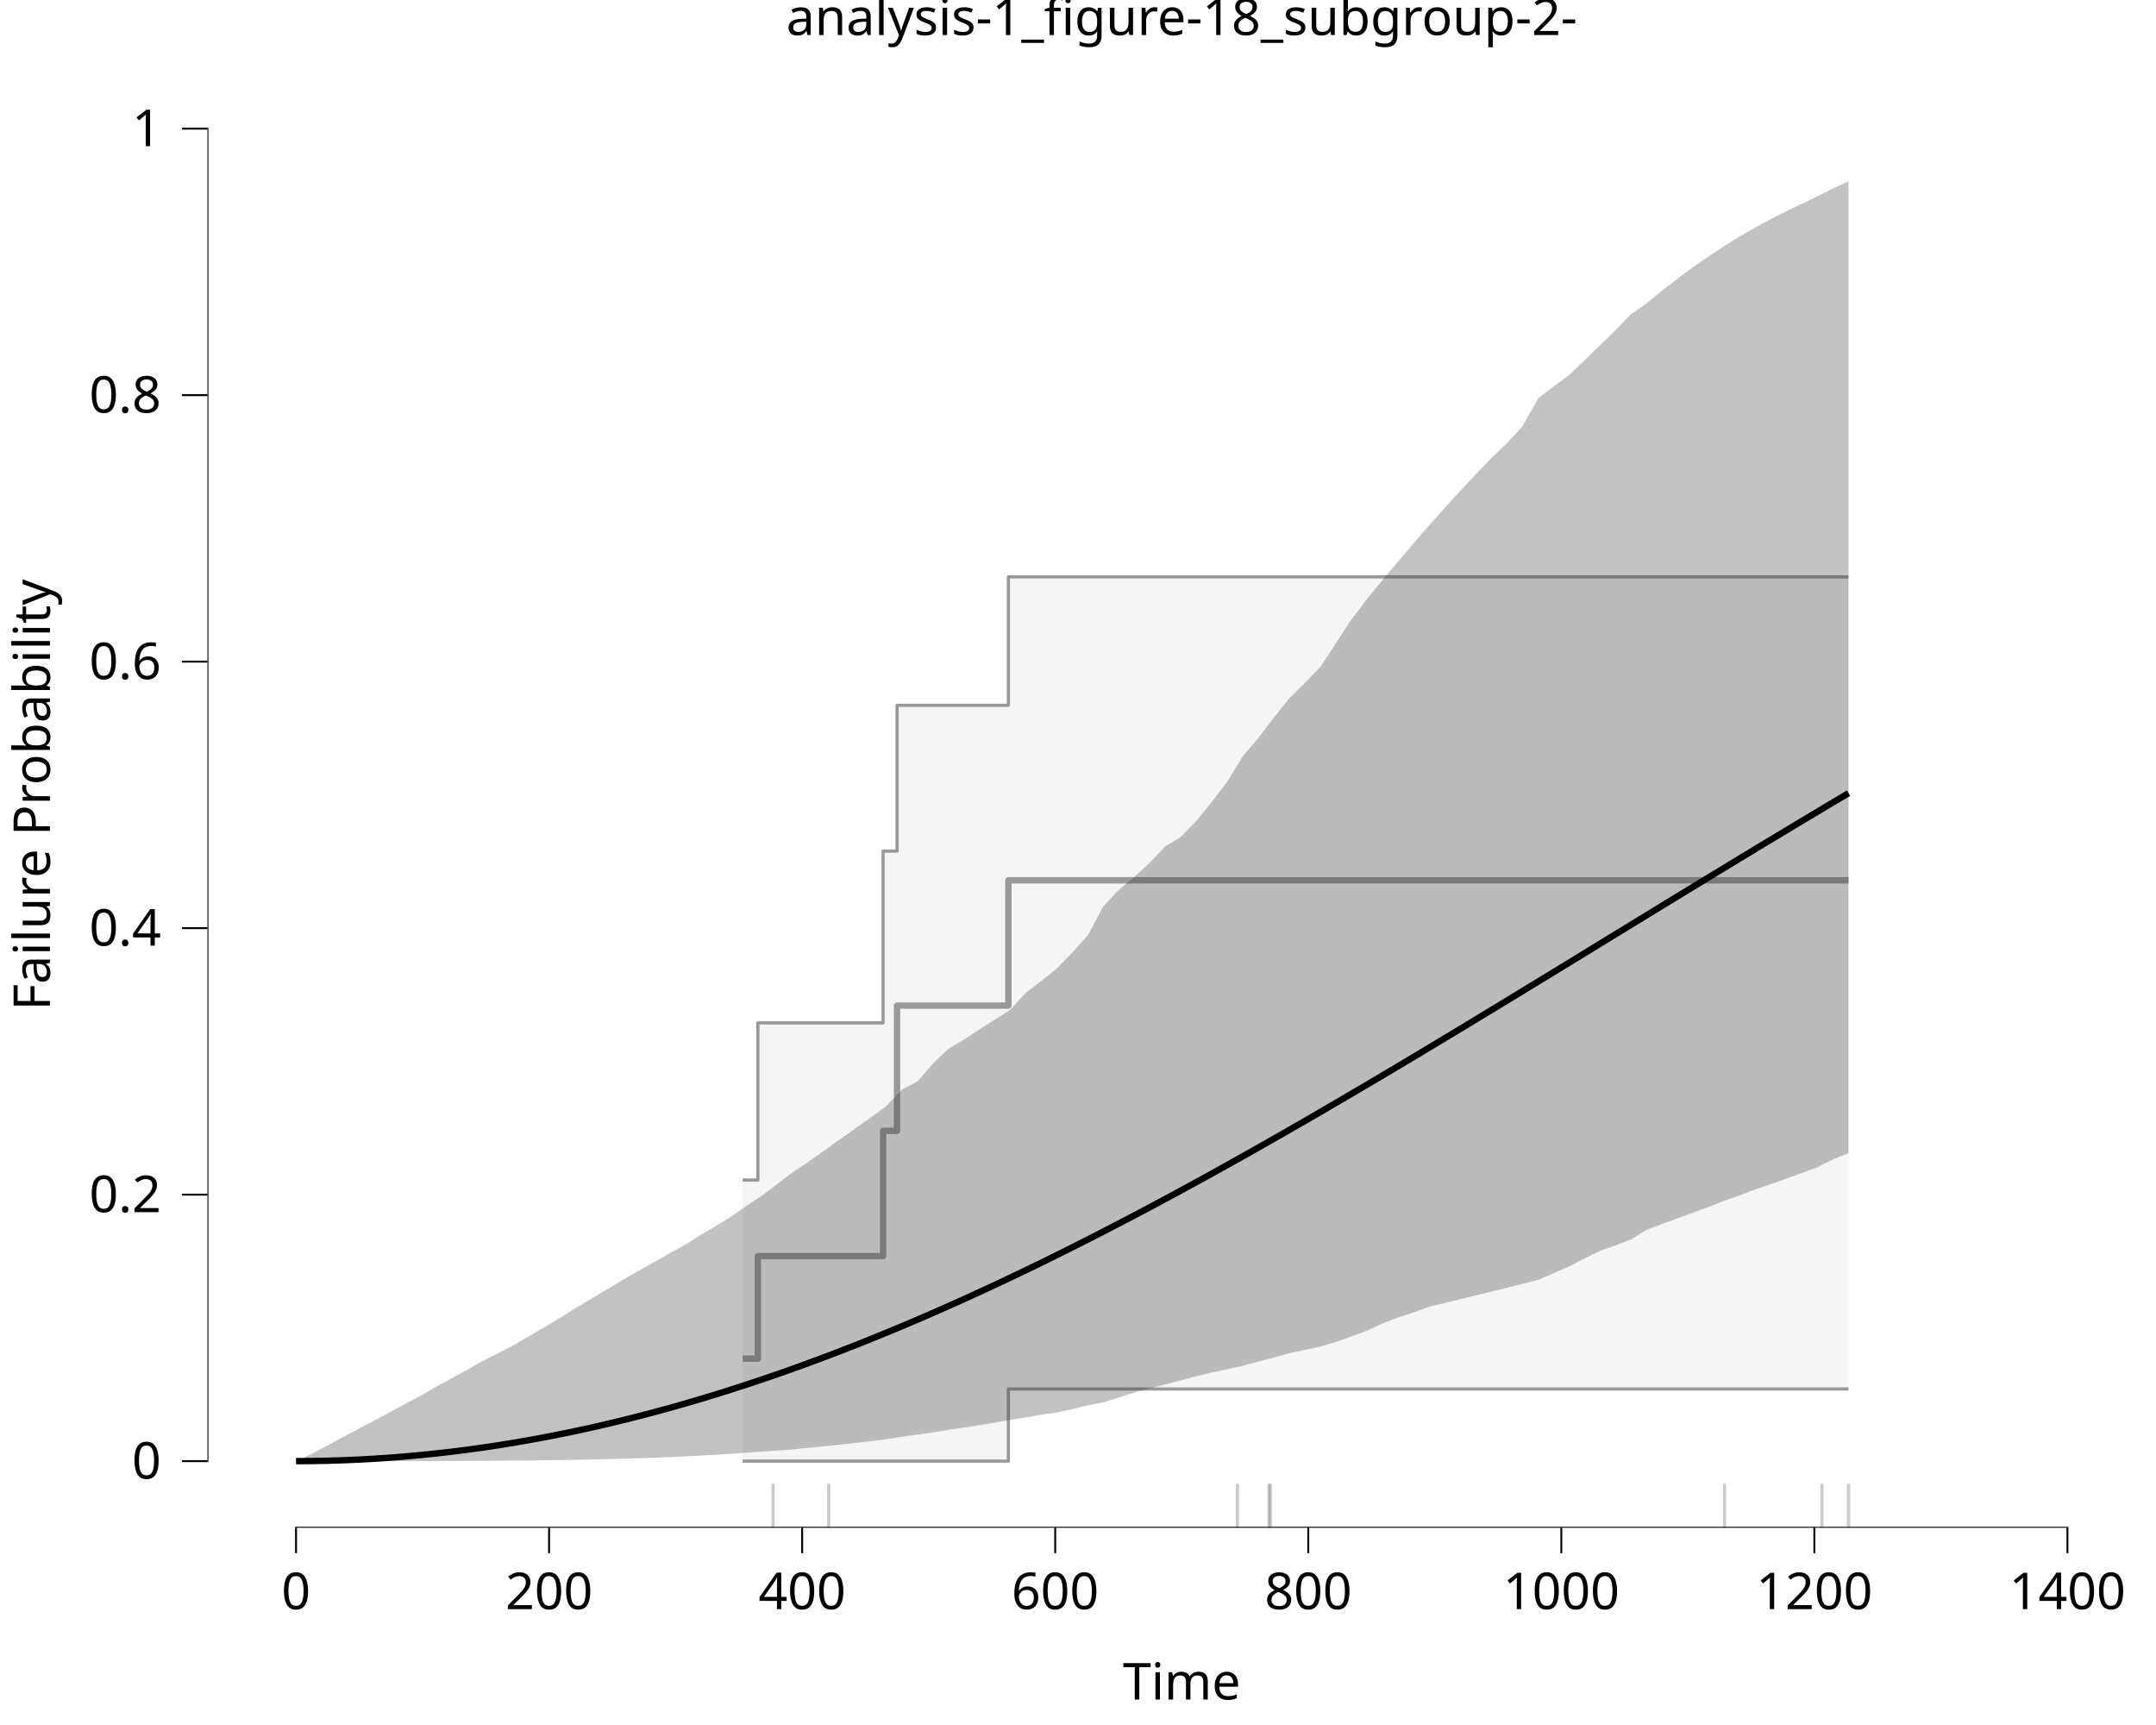
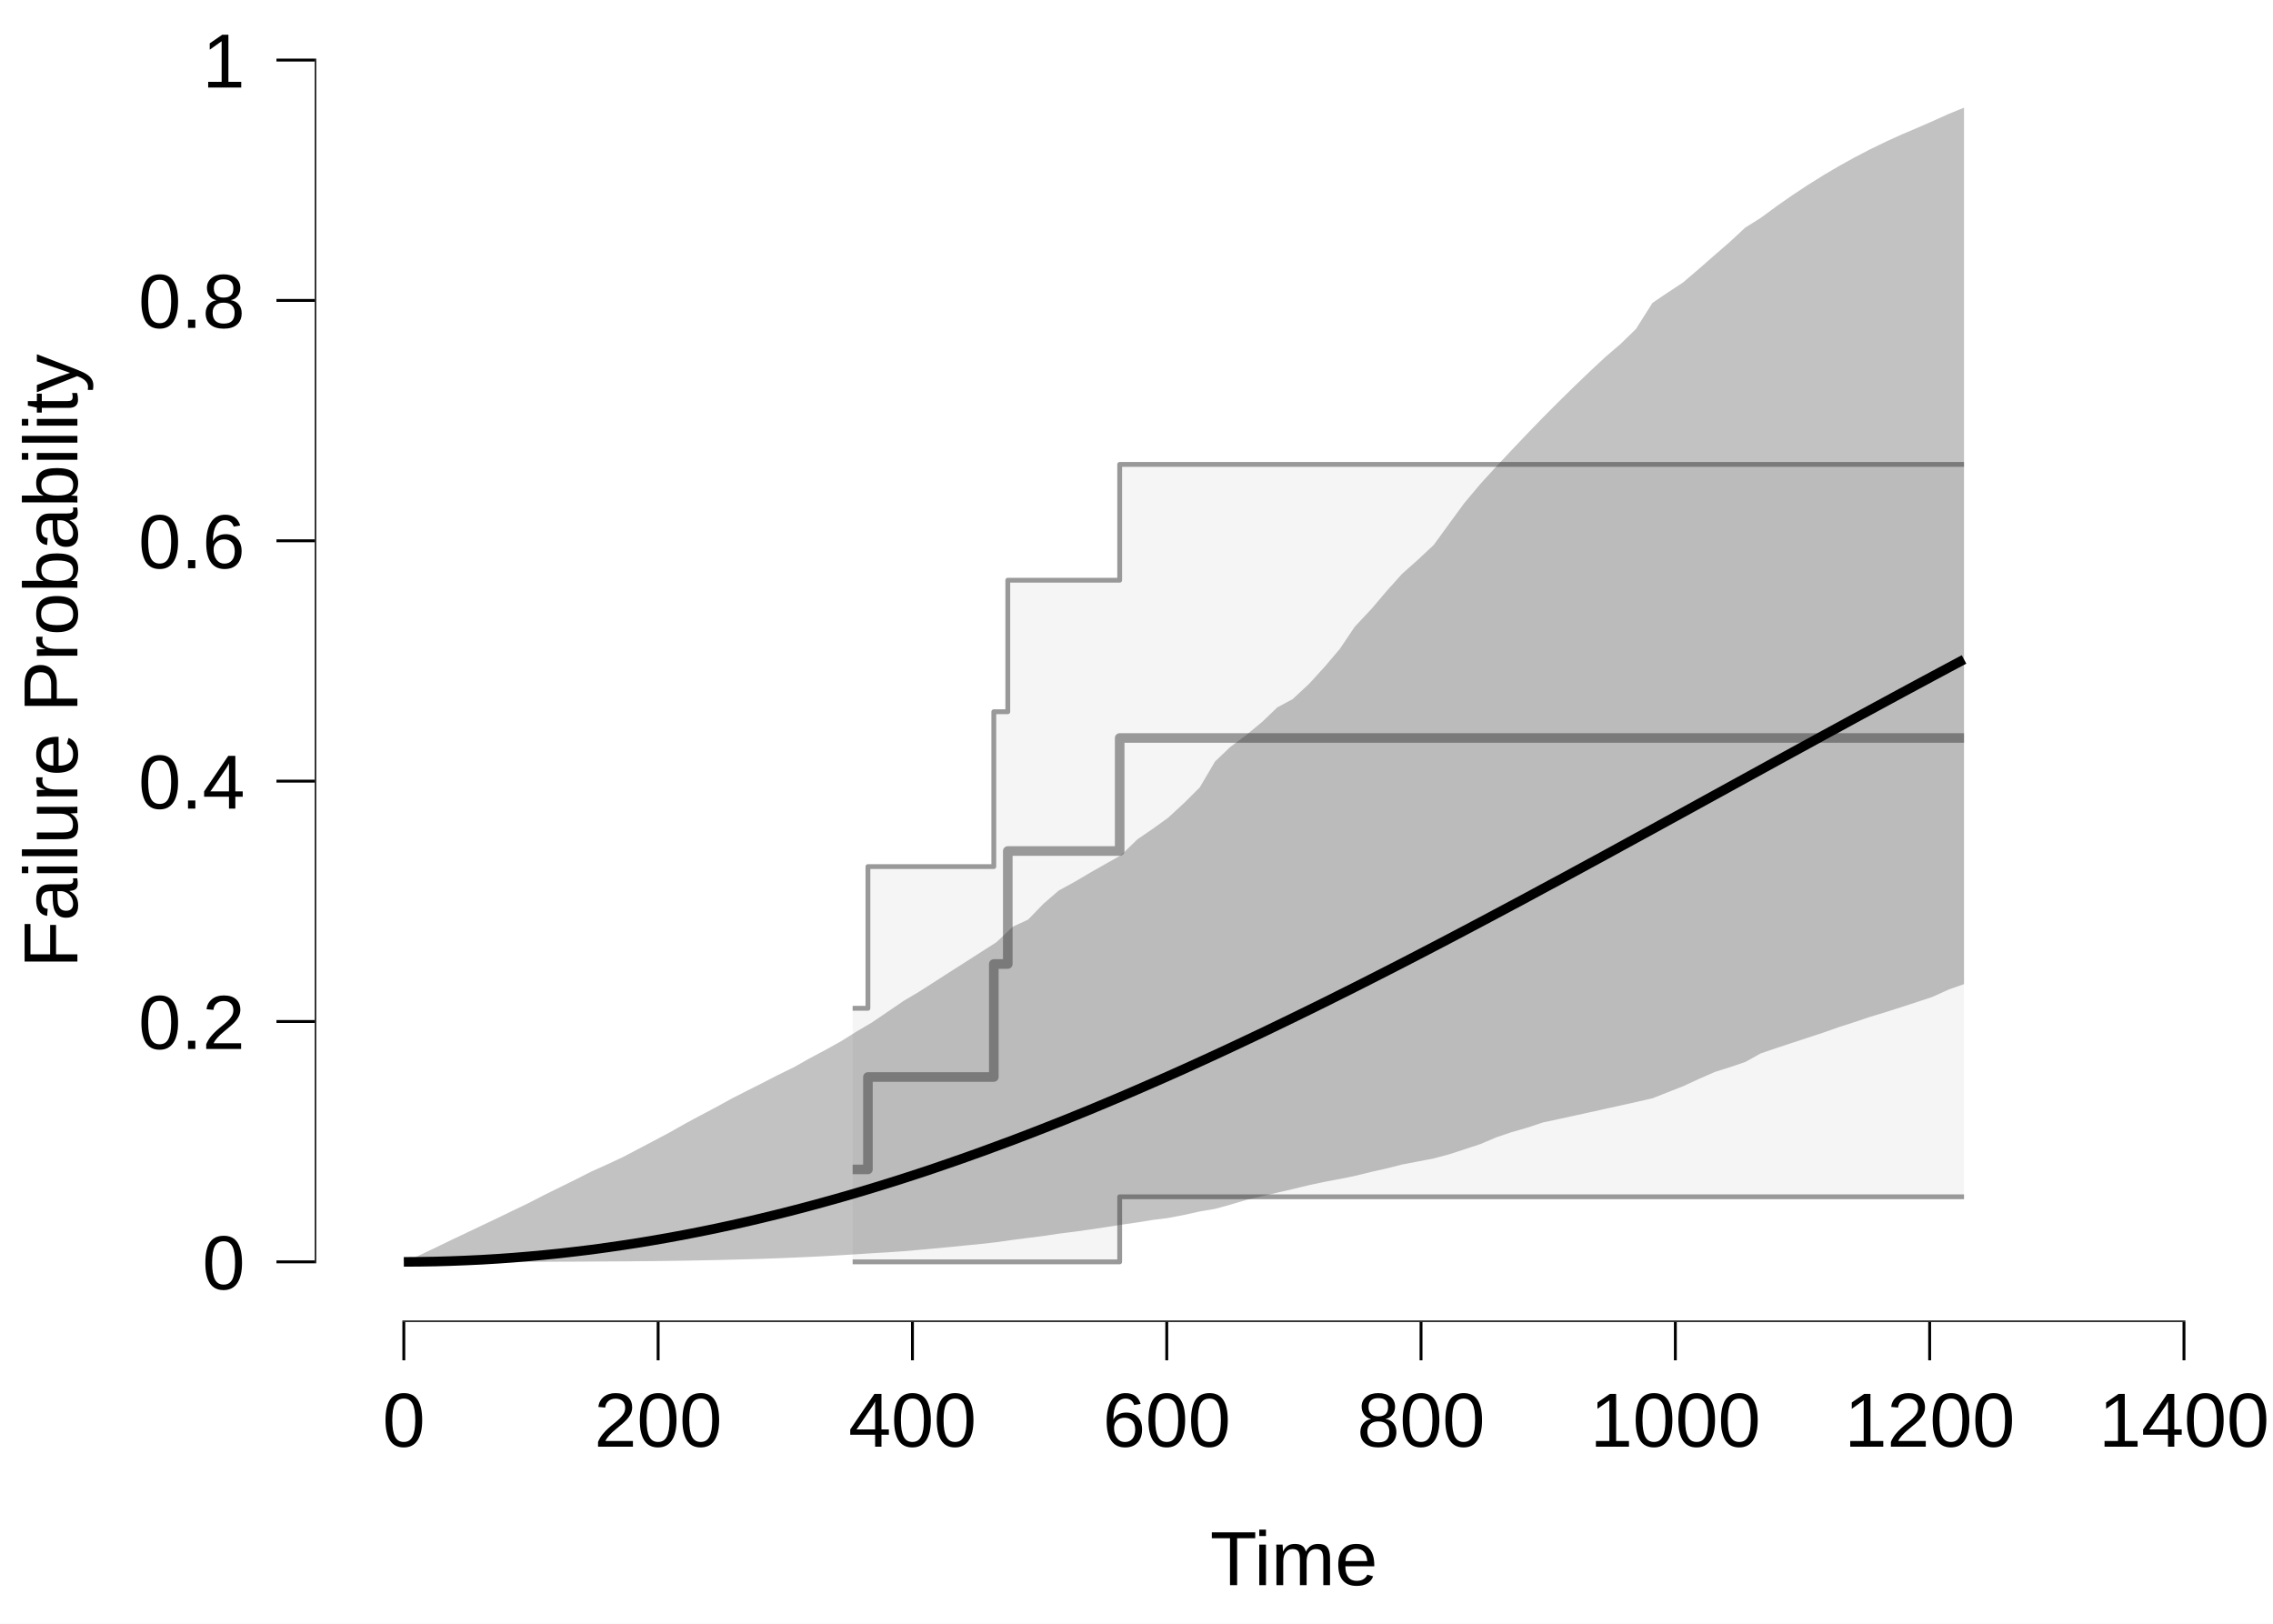
- <svg xmlns="http://www.w3.org/2000/svg" class="svglite" data-engine-version="2.0" width="720.00pt" height="576.00pt" viewBox="0 0 720.00 576.00">
-   <defs>
-     <style type="text/css">
+ <svg xmlns="http://www.w3.org/2000/svg" width="504.00pt" height="360.00pt" viewBox="0 0 504.00 360.00">
+   <g class="svglite">
+     <defs>
+       <style type="text/css">
    .svglite line, .svglite polyline, .svglite polygon, .svglite path, .svglite rect, .svglite circle {
      fill: none;
      stroke: #000000;
      stroke-linecap: round;
      stroke-linejoin: round;
      stroke-miterlimit: 10.00;
    }
+     .svglite text {
+       white-space: pre;
+     }
+     .svglite g.glyphgroup path {
+       fill: inherit;
+       stroke: none;
+     }
  </style>
-   </defs>
-   <rect width="100%" height="100%" style="stroke: none; fill: #FFFFFF;" />
-   <defs>
-     <clipPath id="cpMC4wMHw3MjAuMDB8MC4wMHw1NzYuMDA=">
-       <rect x="0.00" y="0.00" width="720.00" height="576.00" />
-     </clipPath>
-   </defs>
-   <g clip-path="url(#cpMC4wMHw3MjAuMDB8MC4wMHw1NzYuMDA=)">
-     <rect x="-0" y="0.00" width="720.00" height="576.00" style="stroke-width: 10.67; stroke: none;" />
-   </g>
-   <defs>
-     <clipPath id="cpNjkuMjh8NzIwLjAwfDIwLjcxfDUxMC4xNA==">
-       <rect x="69.28" y="20.71" width="650.72" height="489.43" />
-     </clipPath>
-   </defs>
-   <g clip-path="url(#cpNjkuMjh8NzIwLjAwfDIwLjcxfDUxMC4xNA==)">
-     <rect x="69.28" y="20.71" width="650.72" height="489.43" style="stroke-width: 10.67; stroke: none;" />
-     <line x1="276.75" y1="510.14" x2="276.75" y2="495.46" style="stroke-width: 1.07; stroke: #999999; stroke-opacity: 0.50; stroke-linecap: butt;" />
-     <line x1="413.23" y1="510.14" x2="413.23" y2="495.46" style="stroke-width: 1.07; stroke: #999999; stroke-opacity: 0.50; stroke-linecap: butt;" />
-     <line x1="423.80" y1="510.14" x2="423.80" y2="495.46" style="stroke-width: 1.07; stroke: #999999; stroke-opacity: 0.50; stroke-linecap: butt;" />
-     <line x1="424.22" y1="510.14" x2="424.22" y2="495.46" style="stroke-width: 1.07; stroke: #999999; stroke-opacity: 0.50; stroke-linecap: butt;" />
-     <line x1="575.91" y1="510.14" x2="575.91" y2="495.46" style="stroke-width: 1.07; stroke: #999999; stroke-opacity: 0.50; stroke-linecap: butt;" />
-     <line x1="608.45" y1="510.14" x2="608.45" y2="495.46" style="stroke-width: 1.07; stroke: #999999; stroke-opacity: 0.50; stroke-linecap: butt;" />
-     <line x1="617.32" y1="510.14" x2="617.32" y2="495.46" style="stroke-width: 1.07; stroke: #999999; stroke-opacity: 0.50; stroke-linecap: butt;" />
-     <line x1="258.16" y1="510.14" x2="258.16" y2="495.46" style="stroke-width: 1.07; stroke: #999999; stroke-opacity: 0.50; stroke-linecap: butt;" />
-     <polygon points="248.02,487.89 253.09,487.89 253.09,487.89 294.92,487.89 294.92,487.89 299.57,487.89 299.57,487.89 336.75,487.89 336.75,463.80 336.75,463.80 617.32,463.80 617.32,192.64 336.75,192.64 336.75,192.64 336.75,235.52 299.57,235.52 299.57,284.21 294.92,284.21 294.92,341.55 253.09,341.55 253.09,394.02 248.02,394.02 " style="stroke-width: 0.00; stroke: none; stroke-linecap: butt; fill: #999999; fill-opacity: 0.10;" />
-     <polyline points="248.02,487.89 253.09,487.89 253.09,487.89 294.92,487.89 294.92,487.89 299.57,487.89 299.57,487.89 336.75,487.89 336.75,463.80 336.75,463.80 617.32,463.80 " style="stroke-width: 1.07; stroke: #999999; stroke-linecap: butt;" />
-     <polyline points="617.32,192.64 336.75,192.64 336.75,192.64 336.75,235.52 299.57,235.52 299.57,284.21 294.92,284.21 294.92,341.55 253.09,341.55 253.09,394.02 248.02,394.02 " style="stroke-width: 1.07; stroke: #999999; stroke-linecap: butt;" />
-     <polyline points="248.02,453.67 253.09,453.67 253.09,419.44 294.92,419.44 294.92,377.61 299.57,377.61 299.57,335.78 336.75,335.78 336.75,293.95 336.75,293.95 617.32,293.95 " style="stroke-width: 2.13; stroke: #999999; stroke-linecap: butt;" />
-     <polygon points="98.86,487.89 103.93,487.89 109.43,487.89 114.50,487.89 119.57,487.89 124.64,487.89 130.13,487.89 135.20,487.88 140.27,487.87 145.34,487.86 150.83,487.83 155.91,487.81 160.98,487.79 166.47,487.75 171.54,487.71 176.61,487.66 181.68,487.61 187.17,487.54 192.24,487.45 197.31,487.35 202.38,487.23 207.88,487.07 212.95,486.93 218.02,486.76 223.09,486.56 228.58,486.31 233.65,486.06 238.72,485.78 244.22,485.42 249.29,485.07 254.36,484.71 259.43,484.37 264.92,483.96 269.99,483.45 275.06,482.94 280.13,482.43 285.63,481.80 290.70,481.24 295.77,480.62 301.26,479.75 306.33,479.03 311.40,478.32 316.47,477.46 321.96,476.70 327.03,475.89 332.11,475.05 337.18,474.15 342.67,473.28 347.74,472.37 352.81,471.66 358.30,470.47 363.37,469.23 368.44,468.27 373.51,466.71 379.01,464.90 384.08,463.56 389.15,462.26 394.22,460.96 399.71,459.48 404.78,458.28 409.85,457.21 414.92,456.07 420.42,454.57 425.49,453.29 430.56,451.86 436.05,450.69 441.12,449.60 446.19,448.08 451.26,446.27 456.76,444.23 461.83,441.83 466.90,439.90 471.97,438.29 477.46,436.27 482.53,435.06 487.60,433.83 493.09,432.49 498.16,431.25 503.24,429.99 508.31,428.72 513.80,427.33 518.87,425.11 523.94,422.89 529.01,420.28 534.50,417.60 539.57,415.81 544.64,413.88 549.72,410.75 555.21,408.64 560.28,406.79 565.35,404.93 570.84,402.92 575.91,400.91 580.98,399.12 586.05,397.20 591.55,395.35 596.62,393.53 601.69,391.70 606.76,389.82 612.25,387.07 617.32,385.07 617.32,60.56 612.25,62.87 606.76,65.63 601.69,68.09 596.62,70.49 591.55,73.05 586.05,76.03 580.98,78.96 575.91,82.10 570.84,85.42 565.35,89.24 560.28,92.98 555.21,96.92 549.72,101.42 544.64,104.96 539.57,110.20 534.50,115.11 529.01,120.47 523.94,125.30 518.87,129.02 513.80,132.85 508.31,142.51 503.24,148.02 498.16,152.85 493.09,158.12 487.60,163.99 482.53,169.54 477.46,175.21 471.97,181.52 466.90,187.48 461.83,193.52 456.76,199.68 451.26,206.96 446.19,214.66 441.12,222.45 436.05,227.75 430.56,233.18 425.49,239.49 420.42,246.15 414.92,252.68 409.85,261.02 404.78,267.66 399.71,273.87 394.22,279.57 389.15,282.60 384.08,287.99 379.01,292.66 373.51,297.25 368.44,302.62 363.37,312.19 358.30,317.84 352.81,323.50 347.74,327.57 342.67,331.43 337.18,337.35 332.11,340.53 327.03,343.74 321.96,347.07 316.47,350.42 311.40,355.32 306.33,361.17 301.26,363.79 295.77,369.56 290.70,373.18 285.63,376.79 280.13,380.69 275.06,384.34 269.99,387.94 264.92,391.30 259.43,395.47 254.36,399.30 249.29,402.64 244.22,406.17 238.72,409.58 233.65,412.57 228.58,415.78 223.09,418.77 218.02,421.67 212.95,424.52 207.88,427.40 202.38,430.76 197.31,433.74 192.24,436.79 187.17,439.99 181.68,443.23 176.61,446.21 171.54,449.18 166.47,451.79 160.98,454.56 155.91,457.45 150.83,460.21 145.34,463.24 140.27,466.16 135.20,468.86 130.13,471.59 124.64,474.51 119.57,477.19 114.50,479.88 109.43,482.61 103.93,485.54 98.86,487.89 " style="stroke-width: 0.00; stroke: none; stroke-linecap: butt; fill: #333333; fill-opacity: 0.30;" />
-     <polyline points="98.86,487.89 103.93,487.89 109.43,487.89 114.50,487.89 119.57,487.89 124.64,487.89 130.13,487.89 135.20,487.88 140.27,487.87 145.34,487.86 150.83,487.83 155.91,487.81 160.98,487.79 166.47,487.75 171.54,487.71 176.61,487.66 181.68,487.61 187.17,487.54 192.24,487.45 197.31,487.35 202.38,487.23 207.88,487.07 212.95,486.93 218.02,486.76 223.09,486.56 228.58,486.31 233.65,486.06 238.72,485.78 244.22,485.42 249.29,485.07 254.36,484.71 259.43,484.37 264.92,483.96 269.99,483.45 275.06,482.94 280.13,482.43 285.63,481.80 290.70,481.24 295.77,480.62 301.26,479.75 306.33,479.03 311.40,478.32 316.47,477.46 321.96,476.70 327.03,475.89 332.11,475.05 337.18,474.15 342.67,473.28 347.74,472.37 352.81,471.66 358.30,470.47 363.37,469.23 368.44,468.27 373.51,466.71 379.01,464.90 384.08,463.56 389.15,462.26 394.22,460.96 399.71,459.48 404.78,458.28 409.85,457.21 414.92,456.07 420.42,454.57 425.49,453.29 430.56,451.86 436.05,450.69 441.12,449.60 446.19,448.08 451.26,446.27 456.76,444.23 461.83,441.83 466.90,439.90 471.97,438.29 477.46,436.27 482.53,435.06 487.60,433.83 493.09,432.49 498.16,431.25 503.24,429.99 508.31,428.72 513.80,427.33 518.87,425.11 523.94,422.89 529.01,420.28 534.50,417.60 539.57,415.81 544.64,413.88 549.72,410.75 555.21,408.64 560.28,406.79 565.35,404.93 570.84,402.92 575.91,400.91 580.98,399.12 586.05,397.20 591.55,395.35 596.62,393.53 601.69,391.70 606.76,389.82 612.25,387.07 617.32,385.07 " style="stroke-width: 1.07; stroke: none; stroke-linecap: butt;" />
-     <polyline points="617.32,60.56 612.25,62.87 606.76,65.63 601.69,68.09 596.62,70.49 591.55,73.05 586.05,76.03 580.98,78.96 575.91,82.10 570.84,85.42 565.35,89.24 560.28,92.98 555.21,96.92 549.72,101.42 544.64,104.96 539.57,110.20 534.50,115.11 529.01,120.47 523.94,125.30 518.87,129.02 513.80,132.85 508.31,142.51 503.24,148.02 498.16,152.85 493.09,158.12 487.60,163.99 482.53,169.54 477.46,175.21 471.97,181.52 466.90,187.48 461.83,193.52 456.76,199.68 451.26,206.96 446.19,214.66 441.12,222.45 436.05,227.75 430.56,233.18 425.49,239.49 420.42,246.15 414.92,252.68 409.85,261.02 404.78,267.66 399.71,273.87 394.22,279.57 389.15,282.60 384.08,287.99 379.01,292.66 373.51,297.25 368.44,302.62 363.37,312.19 358.30,317.84 352.81,323.50 347.74,327.57 342.67,331.43 337.18,337.35 332.11,340.53 327.03,343.74 321.96,347.07 316.47,350.42 311.40,355.32 306.33,361.17 301.26,363.79 295.77,369.56 290.70,373.18 285.63,376.79 280.13,380.69 275.06,384.34 269.99,387.94 264.92,391.30 259.43,395.47 254.36,399.30 249.29,402.64 244.22,406.17 238.72,409.58 233.65,412.57 228.58,415.78 223.09,418.77 218.02,421.67 212.95,424.52 207.88,427.40 202.38,430.76 197.31,433.74 192.24,436.79 187.17,439.99 181.68,443.23 176.61,446.21 171.54,449.18 166.47,451.79 160.98,454.56 155.91,457.45 150.83,460.21 145.34,463.24 140.27,466.16 135.20,468.86 130.13,471.59 124.64,474.51 119.57,477.19 114.50,479.88 109.43,482.61 103.93,485.54 98.86,487.89 " style="stroke-width: 1.07; stroke: none; stroke-linecap: butt;" />
-     <polyline points="98.86,487.89 103.93,487.86 109.43,487.76 114.50,487.60 119.57,487.39 124.64,487.11 130.13,486.74 135.20,486.34 140.27,485.88 145.34,485.36 150.83,484.74 155.91,484.10 160.98,483.40 166.47,482.58 171.54,481.76 176.61,480.88 181.68,479.95 187.17,478.88 192.24,477.83 197.31,476.73 202.38,475.57 207.88,474.25 212.95,472.98 218.02,471.66 223.09,470.28 228.58,468.73 233.65,467.24 238.72,465.71 244.22,463.98 249.29,462.34 254.36,460.65 259.43,458.92 264.92,456.98 269.99,455.14 275.06,453.26 280.13,451.33 285.63,449.19 290.70,447.17 295.77,445.10 301.26,442.82 306.33,440.67 311.40,438.47 316.47,436.24 321.96,433.78 327.03,431.46 332.11,429.11 337.18,426.72 342.67,424.10 347.74,421.64 352.81,419.14 358.30,416.40 363.37,413.84 368.44,411.24 373.51,408.62 379.01,405.75 384.08,403.06 389.15,400.35 394.22,397.61 399.71,394.62 404.78,391.83 409.85,389.01 414.92,386.18 420.42,383.08 425.49,380.20 430.56,377.30 436.05,374.14 441.12,371.20 446.19,368.24 451.26,365.27 456.76,362.04 461.83,359.04 466.90,356.02 471.97,353.00 477.46,349.70 482.53,346.66 487.60,343.60 493.09,340.27 498.16,337.20 503.24,334.12 508.31,331.03 513.80,327.68 518.87,324.59 523.94,321.49 529.01,318.39 534.50,315.02 539.57,311.92 544.64,308.82 549.72,305.72 555.21,302.36 560.28,299.26 565.35,296.17 570.84,292.82 575.91,289.74 580.98,286.66 586.05,283.59 591.55,280.28 596.62,277.22 601.69,274.18 606.76,271.14 612.25,267.86 617.32,264.85 " style="stroke-width: 2.13; stroke-linecap: butt;" />
-     <line x1="98.54" y1="510.14" x2="690.74" y2="510.14" style="stroke-width: 0.64; stroke-linecap: butt;" />
-     <line x1="69.28" y1="488.21" x2="69.28" y2="42.64" style="stroke-width: 0.64; stroke-linecap: butt;" />
-     <rect x="69.28" y="20.71" width="650.72" height="489.43" style="stroke-width: 0.00; stroke: none;" />
-   </g>
-   <g clip-path="url(#cpMC4wMHw3MjAuMDB8MC4wMHw1NzYuMDA=)">
-     <polyline points="69.28,510.14 69.28,20.71 " style="stroke-width: 0.00; stroke: none; stroke-linecap: butt;" />
-     <text x="53.81" y="493.74" text-anchor="end" style="font-size: 17.00px; font-family: sans;" textLength="9.46px" lengthAdjust="spacingAndGlyphs">0</text>
-     <text x="53.81" y="404.75" text-anchor="end" style="font-size: 17.00px; font-family: sans;" textLength="23.63px" lengthAdjust="spacingAndGlyphs">0.2</text>
-     <text x="53.81" y="315.77" text-anchor="end" style="font-size: 17.00px; font-family: sans;" textLength="23.63px" lengthAdjust="spacingAndGlyphs">0.4</text>
-     <text x="53.81" y="226.78" text-anchor="end" style="font-size: 17.00px; font-family: sans;" textLength="23.63px" lengthAdjust="spacingAndGlyphs">0.6</text>
-     <text x="53.81" y="137.79" text-anchor="end" style="font-size: 17.00px; font-family: sans;" textLength="23.63px" lengthAdjust="spacingAndGlyphs">0.8</text>
-     <text x="53.81" y="48.80" text-anchor="end" style="font-size: 17.00px; font-family: sans;" textLength="9.46px" lengthAdjust="spacingAndGlyphs">1</text>
-     <polyline points="60.78,487.89 69.28,487.89 " style="stroke-width: 0.64; stroke-linecap: butt;" />
-     <polyline points="60.78,398.91 69.28,398.91 " style="stroke-width: 0.64; stroke-linecap: butt;" />
-     <polyline points="60.78,309.92 69.28,309.92 " style="stroke-width: 0.64; stroke-linecap: butt;" />
-     <polyline points="60.78,220.93 69.28,220.93 " style="stroke-width: 0.64; stroke-linecap: butt;" />
-     <polyline points="60.78,131.94 69.28,131.94 " style="stroke-width: 0.64; stroke-linecap: butt;" />
-     <polyline points="60.78,42.95 69.28,42.95 " style="stroke-width: 0.64; stroke-linecap: butt;" />
-     <polyline points="69.28,510.14 720.00,510.14 " style="stroke-width: 0.00; stroke: none; stroke-linecap: butt;" />
-     <polyline points="98.86,518.64 98.86,510.14 " style="stroke-width: 0.64; stroke-linecap: butt;" />
-     <polyline points="183.37,518.64 183.37,510.14 " style="stroke-width: 0.64; stroke-linecap: butt;" />
-     <polyline points="267.88,518.64 267.88,510.14 " style="stroke-width: 0.64; stroke-linecap: butt;" />
-     <polyline points="352.39,518.64 352.39,510.14 " style="stroke-width: 0.64; stroke-linecap: butt;" />
-     <polyline points="436.90,518.64 436.90,510.14 " style="stroke-width: 0.64; stroke-linecap: butt;" />
-     <polyline points="521.40,518.64 521.40,510.14 " style="stroke-width: 0.64; stroke-linecap: butt;" />
-     <polyline points="605.91,518.64 605.91,510.14 " style="stroke-width: 0.64; stroke-linecap: butt;" />
-     <polyline points="690.42,518.64 690.42,510.14 " style="stroke-width: 0.64; stroke-linecap: butt;" />
-     <text x="98.86" y="537.32" text-anchor="middle" style="font-size: 17.00px; font-family: sans;" textLength="9.46px" lengthAdjust="spacingAndGlyphs">0</text>
-     <text x="183.37" y="537.32" text-anchor="middle" style="font-size: 17.00px; font-family: sans;" textLength="28.37px" lengthAdjust="spacingAndGlyphs">200</text>
-     <text x="267.88" y="537.32" text-anchor="middle" style="font-size: 17.00px; font-family: sans;" textLength="28.37px" lengthAdjust="spacingAndGlyphs">400</text>
-     <text x="352.39" y="537.32" text-anchor="middle" style="font-size: 17.00px; font-family: sans;" textLength="28.37px" lengthAdjust="spacingAndGlyphs">600</text>
-     <text x="436.90" y="537.32" text-anchor="middle" style="font-size: 17.00px; font-family: sans;" textLength="28.37px" lengthAdjust="spacingAndGlyphs">800</text>
-     <text x="521.40" y="537.32" text-anchor="middle" style="font-size: 17.00px; font-family: sans;" textLength="37.82px" lengthAdjust="spacingAndGlyphs">1000</text>
-     <text x="605.91" y="537.32" text-anchor="middle" style="font-size: 17.00px; font-family: sans;" textLength="37.82px" lengthAdjust="spacingAndGlyphs">1200</text>
-     <text x="690.42" y="537.32" text-anchor="middle" style="font-size: 17.00px; font-family: sans;" textLength="37.82px" lengthAdjust="spacingAndGlyphs">1400</text>
-     <text x="394.64" y="567.49" text-anchor="middle" style="font-size: 17.00px; font-family: sans;" textLength="37.78px" lengthAdjust="spacingAndGlyphs">Time</text>
-     <text transform="translate(16.68,265.42) rotate(-90)" text-anchor="middle" style="font-size: 17.00px; font-family: sans;" textLength="136.06px" lengthAdjust="spacingAndGlyphs">Failure Probability</text>
-     <text x="394.64" y="11.70" text-anchor="middle" style="font-size: 17.00px; font-family: sans;" textLength="254.24px" lengthAdjust="spacingAndGlyphs">analysis-1_figure-18_subgroup-2-</text>
+     </defs>
+     <rect width="100%" height="100%" style="stroke: none; fill: #FFFFFF;" />
+     <defs>
+       <clipPath id="cpMC4wMHw1MDQuMDB8MC4wMHwzNjAuMDA=">
+         <rect x="0.00" y="0.00" width="504.00" height="360.00" />
+       </clipPath>
+     </defs>
+     <g clip-path="url(#cpMC4wMHw1MDQuMDB8MC4wMHwzNjAuMDA=)">
+       <rect x="0.00" y="0.00" width="504.00" height="360.00" style="stroke-width: 10.67; stroke: none;" />
+     </g>
+     <defs>
+       <clipPath id="cpNjkuODB8NTA0LjAwfDAuMDB8MjkzLjA5">
+         <rect x="69.80" y="0.00" width="434.20" height="293.09" />
+       </clipPath>
+     </defs>
+     <g clip-path="url(#cpNjkuODB8NTA0LjAwfDAuMDB8MjkzLjA5)">
+       <rect x="69.80" y="0.00" width="434.20" height="293.09" style="stroke-width: 10.67; stroke: none;" />
+       <polygon points="189.06,279.77 192.45,279.77 192.45,279.77 220.36,279.77 220.36,279.77 223.46,279.77 223.46,279.77 248.27,279.77 248.27,265.34 248.27,265.34 435.49,265.34 435.49,102.96 248.27,102.96 248.27,102.96 248.27,128.64 223.46,128.64 223.46,157.80 220.36,157.80 220.36,192.13 192.45,192.13 192.45,223.55 189.06,223.55 " style="stroke-width: 0.00; stroke: none; stroke-linecap: butt; fill: #999999; fill-opacity: 0.10;" />
+       <polyline points="189.06,279.77 192.45,279.77 192.45,279.77 220.36,279.77 220.36,279.77 223.46,279.77 223.46,279.77 248.27,279.77 248.27,265.34 248.27,265.34 435.49,265.34 " style="stroke-width: 1.07; stroke: #999999; stroke-linecap: butt;" />
+       <polyline points="435.49,102.96 248.27,102.96 248.27,102.96 248.27,128.64 223.46,128.64 223.46,157.80 220.36,157.80 220.36,192.13 192.45,192.13 192.45,223.55 189.06,223.55 " style="stroke-width: 1.07; stroke: #999999; stroke-linecap: butt;" />
+       <polyline points="189.06,259.27 192.45,259.27 192.45,238.78 220.36,238.78 220.36,213.73 223.46,213.73 223.46,188.68 248.27,188.68 248.27,163.62 248.27,163.62 435.49,163.62 " style="stroke-width: 2.13; stroke: #999999; stroke-linecap: butt;" />
+       <polygon points="89.54,279.77 92.92,279.77 96.59,279.77 99.97,279.77 103.35,279.77 106.74,279.77 110.40,279.76 113.78,279.76 117.17,279.75 120.55,279.75 124.22,279.73 127.60,279.72 130.98,279.70 134.65,279.68 138.03,279.66 141.42,279.63 144.80,279.60 148.46,279.55 151.85,279.50 155.23,279.44 158.61,279.37 162.28,279.28 165.66,279.19 169.05,279.09 172.43,278.97 176.09,278.82 179.48,278.67 182.86,278.50 186.53,278.29 189.91,278.08 193.29,277.86 196.68,277.66 200.34,277.41 203.73,277.11 207.11,276.80 210.49,276.49 214.16,276.12 217.54,275.79 220.92,275.41 224.59,274.89 227.97,274.46 231.36,274.03 234.74,273.52 238.41,273.06 241.79,272.58 245.17,272.08 248.56,271.54 252.22,271.02 255.60,270.47 258.99,270.05 262.65,269.34 266.04,268.59 269.42,268.02 272.80,267.09 276.47,266.00 279.85,265.20 283.23,264.42 286.62,263.64 290.28,262.75 293.67,262.03 297.05,261.40 300.43,260.71 304.10,259.81 307.48,259.05 310.87,258.19 314.53,257.49 317.91,256.84 321.30,255.93 324.68,254.84 328.35,253.62 331.73,252.18 335.11,251.03 338.50,250.06 342.16,248.85 345.55,248.13 348.93,247.39 352.59,246.59 355.98,245.84 359.36,245.09 362.74,244.34 366.41,243.50 369.79,242.17 373.18,240.84 376.56,239.28 380.22,237.67 383.61,236.60 386.99,235.45 390.38,233.57 394.04,232.31 397.42,231.20 400.81,230.09 404.47,228.88 407.86,227.68 411.24,226.60 414.62,225.46 418.29,224.35 421.67,223.26 425.05,222.16 428.44,221.04 432.10,219.39 435.49,218.19 435.49,23.87 432.10,25.25 428.44,26.90 425.05,28.38 421.67,29.81 418.29,31.35 414.62,33.13 411.24,34.89 407.86,36.76 404.47,38.75 400.81,41.04 397.42,43.28 394.04,45.64 390.38,48.33 386.99,50.45 383.61,53.59 380.22,56.53 376.56,59.74 373.18,62.63 369.79,64.86 366.41,67.15 362.74,72.94 359.36,76.24 355.98,79.13 352.59,82.29 348.93,85.80 345.55,89.12 342.16,92.52 338.50,96.30 335.11,99.87 331.73,103.48 328.35,107.18 324.68,111.54 321.30,116.15 317.91,120.81 314.53,123.98 310.87,127.24 307.48,131.02 304.10,135.00 300.43,138.91 297.05,143.91 293.67,147.89 290.28,151.60 286.62,155.01 283.23,156.83 279.85,160.06 276.47,162.86 272.80,165.61 269.42,168.82 266.04,174.55 262.65,177.94 258.99,181.32 255.60,183.76 252.22,186.07 248.56,189.62 245.17,191.52 241.79,193.44 238.41,195.44 234.74,197.45 231.36,200.38 227.97,203.88 224.59,205.45 220.92,208.91 217.54,211.07 214.16,213.24 210.49,215.57 207.11,217.75 203.73,219.91 200.34,221.92 196.68,224.42 193.29,226.72 189.91,228.71 186.53,230.83 182.86,232.87 179.48,234.66 176.09,236.58 172.43,238.37 169.05,240.11 165.66,241.82 162.28,243.54 158.61,245.56 155.23,247.34 151.85,249.16 148.46,251.08 144.80,253.02 141.42,254.80 138.03,256.58 134.65,258.15 130.98,259.81 127.60,261.53 124.22,263.19 120.55,265.00 117.17,266.75 113.78,268.37 110.40,270.01 106.74,271.75 103.35,273.36 99.97,274.97 96.59,276.60 92.92,278.36 89.54,279.77 " style="stroke-width: 0.00; stroke: none; stroke-linecap: butt; fill: #333333; fill-opacity: 0.30;" />
+       <polyline points="89.54,279.77 92.92,279.77 96.59,279.77 99.97,279.77 103.35,279.77 106.74,279.77 110.40,279.76 113.78,279.76 117.17,279.75 120.55,279.75 124.22,279.73 127.60,279.72 130.98,279.70 134.65,279.68 138.03,279.66 141.42,279.63 144.80,279.60 148.46,279.55 151.85,279.50 155.23,279.44 158.61,279.37 162.28,279.28 165.66,279.19 169.05,279.09 172.43,278.97 176.09,278.82 179.48,278.67 182.86,278.50 186.53,278.29 189.91,278.08 193.29,277.86 196.68,277.66 200.34,277.41 203.73,277.11 207.11,276.80 210.49,276.49 214.16,276.12 217.54,275.79 220.92,275.41 224.59,274.89 227.97,274.46 231.36,274.03 234.74,273.52 238.41,273.06 241.79,272.58 245.17,272.08 248.56,271.54 252.22,271.02 255.60,270.47 258.99,270.05 262.65,269.34 266.04,268.59 269.42,268.02 272.80,267.09 276.47,266.00 279.85,265.20 283.23,264.42 286.62,263.64 290.28,262.75 293.67,262.03 297.05,261.40 300.43,260.71 304.10,259.81 307.48,259.05 310.87,258.19 314.53,257.49 317.91,256.84 321.30,255.93 324.68,254.84 328.35,253.62 331.73,252.18 335.11,251.03 338.50,250.06 342.16,248.85 345.55,248.13 348.93,247.39 352.59,246.59 355.98,245.84 359.36,245.09 362.74,244.34 366.41,243.50 369.79,242.17 373.18,240.84 376.56,239.28 380.22,237.67 383.61,236.60 386.99,235.45 390.38,233.57 394.04,232.31 397.42,231.20 400.81,230.09 404.47,228.88 407.86,227.68 411.24,226.60 414.62,225.46 418.29,224.35 421.67,223.26 425.05,222.16 428.44,221.04 432.10,219.39 435.49,218.19 " style="stroke-width: 1.07; stroke: none; stroke-linecap: butt;" />
+       <polyline points="435.49,23.87 432.10,25.25 428.44,26.90 425.05,28.38 421.67,29.81 418.29,31.35 414.62,33.13 411.24,34.89 407.86,36.76 404.47,38.75 400.81,41.04 397.42,43.28 394.04,45.64 390.38,48.33 386.99,50.45 383.61,53.59 380.22,56.53 376.56,59.74 373.18,62.63 369.79,64.86 366.41,67.15 362.74,72.94 359.36,76.24 355.98,79.13 352.59,82.29 348.93,85.80 345.55,89.12 342.16,92.52 338.50,96.30 335.11,99.87 331.73,103.48 328.35,107.18 324.68,111.54 321.30,116.15 317.91,120.81 314.53,123.98 310.87,127.24 307.48,131.02 304.10,135.00 300.43,138.91 297.05,143.91 293.67,147.89 290.28,151.60 286.62,155.01 283.23,156.83 279.85,160.06 276.47,162.86 272.80,165.61 269.42,168.82 266.04,174.55 262.65,177.94 258.99,181.32 255.60,183.76 252.22,186.07 248.56,189.62 245.17,191.52 241.79,193.44 238.41,195.44 234.74,197.45 231.36,200.38 227.97,203.88 224.59,205.45 220.92,208.91 217.54,211.07 214.16,213.24 210.49,215.57 207.11,217.75 203.73,219.91 200.34,221.92 196.68,224.42 193.29,226.72 189.91,228.71 186.53,230.83 182.86,232.87 179.48,234.66 176.09,236.58 172.43,238.37 169.05,240.11 165.66,241.82 162.28,243.54 158.61,245.56 155.23,247.34 151.85,249.16 148.46,251.08 144.80,253.02 141.42,254.80 138.03,256.58 134.65,258.15 130.98,259.81 127.60,261.53 124.22,263.19 120.55,265.00 117.17,266.75 113.78,268.37 110.40,270.01 106.74,271.75 103.35,273.36 99.97,274.97 96.59,276.60 92.92,278.36 89.54,279.77 " style="stroke-width: 1.07; stroke: none; stroke-linecap: butt;" />
+       <polyline points="89.54,279.77 92.92,279.75 96.59,279.69 99.97,279.59 103.35,279.46 106.74,279.30 110.40,279.08 113.78,278.84 117.17,278.56 120.55,278.25 124.22,277.88 127.60,277.49 130.98,277.08 134.65,276.58 138.03,276.09 141.42,275.57 144.80,275.01 148.46,274.37 151.85,273.74 155.23,273.08 158.61,272.39 162.28,271.60 165.66,270.84 169.05,270.04 172.43,269.22 176.09,268.29 179.48,267.40 182.86,266.48 186.53,265.45 189.91,264.47 193.29,263.46 196.68,262.42 200.34,261.26 203.73,260.16 207.11,259.03 210.49,257.87 214.16,256.59 217.54,255.38 220.92,254.14 224.59,252.78 227.97,251.49 231.36,250.17 234.74,248.84 238.41,247.36 241.79,245.98 245.17,244.57 248.56,243.14 252.22,241.56 255.60,240.09 258.99,238.60 262.65,236.96 266.04,235.42 269.42,233.87 272.80,232.30 276.47,230.57 279.85,228.97 283.23,227.34 286.62,225.70 290.28,223.91 293.67,222.24 297.05,220.55 300.43,218.86 304.10,217.00 307.48,215.28 310.87,213.54 314.53,211.65 317.91,209.89 321.30,208.12 324.68,206.34 328.35,204.40 331.73,202.60 335.11,200.80 338.50,198.99 342.16,197.01 345.55,195.19 348.93,193.36 352.59,191.37 355.98,189.53 359.36,187.68 362.74,185.83 366.41,183.83 369.79,181.97 373.18,180.12 376.56,178.26 380.22,176.25 383.61,174.39 386.99,172.53 390.38,170.67 394.04,168.66 397.42,166.81 400.81,164.96 404.47,162.95 407.86,161.11 411.24,159.26 414.62,157.43 418.29,155.44 421.67,153.61 425.05,151.79 428.44,149.97 432.10,148.01 435.49,146.20 " style="stroke-width: 2.13; stroke-linecap: butt;" />
+       <line x1="89.22" y1="293.09" x2="484.58" y2="293.09" style="stroke-width: 0.64; stroke-linecap: butt;" />
+       <line x1="69.80" y1="280.09" x2="69.80" y2="13.00" style="stroke-width: 0.64; stroke-linecap: butt;" />
+       <rect x="69.80" y="0.00" width="434.20" height="293.09" style="stroke-width: 0.00; stroke: none;" />
+     </g>
+     <g clip-path="url(#cpMC4wMHw1MDQuMDB8MC4wMHwzNjAuMDA=)">
+       <polyline points="69.80,293.09 69.80,0.00 " style="stroke-width: 0.00; stroke: none; stroke-linecap: butt;" />
+       <text x="54.32" y="285.86" text-anchor="end" style="font-size: 17.00px; font-family: &quot;Arial&quot;;" textLength="9.45px" lengthAdjust="spacingAndGlyphs">0</text>
+       <text x="54.32" y="232.57" text-anchor="end" style="font-size: 17.00px; font-family: &quot;Arial&quot;;" textLength="23.62px" lengthAdjust="spacingAndGlyphs">0.2</text>
+       <text x="54.32" y="179.28" text-anchor="end" style="font-size: 17.00px; font-family: &quot;Arial&quot;;" textLength="23.62px" lengthAdjust="spacingAndGlyphs">0.4</text>
+       <text x="54.32" y="125.99" text-anchor="end" style="font-size: 17.00px; font-family: &quot;Arial&quot;;" textLength="23.62px" lengthAdjust="spacingAndGlyphs">0.6</text>
+       <text x="54.32" y="72.70" text-anchor="end" style="font-size: 17.00px; font-family: &quot;Arial&quot;;" textLength="23.62px" lengthAdjust="spacingAndGlyphs">0.8</text>
+       <text x="54.32" y="19.41" text-anchor="end" style="font-size: 17.00px; font-family: &quot;Arial&quot;;" textLength="9.45px" lengthAdjust="spacingAndGlyphs">1</text>
+       <polyline points="61.30,279.77 69.80,279.77 " style="stroke-width: 0.64; stroke-linecap: butt;" />
+       <polyline points="61.30,226.48 69.80,226.48 " style="stroke-width: 0.64; stroke-linecap: butt;" />
+       <polyline points="61.30,173.19 69.80,173.19 " style="stroke-width: 0.64; stroke-linecap: butt;" />
+       <polyline points="61.30,119.90 69.80,119.90 " style="stroke-width: 0.64; stroke-linecap: butt;" />
+       <polyline points="61.30,66.61 69.80,66.61 " style="stroke-width: 0.64; stroke-linecap: butt;" />
+       <polyline points="61.30,13.32 69.80,13.32 " style="stroke-width: 0.64; stroke-linecap: butt;" />
+       <polyline points="69.80,293.09 504.00,293.09 " style="stroke-width: 0.00; stroke: none; stroke-linecap: butt;" />
+       <polyline points="89.54,301.59 89.54,293.09 " style="stroke-width: 0.64; stroke-linecap: butt;" />
+       <polyline points="145.93,301.59 145.93,293.09 " style="stroke-width: 0.64; stroke-linecap: butt;" />
+       <polyline points="202.32,301.59 202.32,293.09 " style="stroke-width: 0.64; stroke-linecap: butt;" />
+       <polyline points="258.71,301.59 258.71,293.09 " style="stroke-width: 0.64; stroke-linecap: butt;" />
+       <polyline points="315.09,301.59 315.09,293.09 " style="stroke-width: 0.64; stroke-linecap: butt;" />
+       <polyline points="371.48,301.59 371.48,293.09 " style="stroke-width: 0.64; stroke-linecap: butt;" />
+       <polyline points="427.87,301.59 427.87,293.09 " style="stroke-width: 0.64; stroke-linecap: butt;" />
+       <polyline points="484.26,301.59 484.26,293.09 " style="stroke-width: 0.64; stroke-linecap: butt;" />
+       <text x="89.54" y="320.74" text-anchor="middle" style="font-size: 17.00px; font-family: &quot;Arial&quot;;" textLength="9.45px" lengthAdjust="spacingAndGlyphs">0</text>
+       <text x="145.93" y="320.74" text-anchor="middle" style="font-size: 17.00px; font-family: &quot;Arial&quot;;" textLength="28.36px" lengthAdjust="spacingAndGlyphs">200</text>
+       <text x="202.32" y="320.74" text-anchor="middle" style="font-size: 17.00px; font-family: &quot;Arial&quot;;" textLength="28.36px" lengthAdjust="spacingAndGlyphs">400</text>
+       <text x="258.71" y="320.74" text-anchor="middle" style="font-size: 17.00px; font-family: &quot;Arial&quot;;" textLength="28.36px" lengthAdjust="spacingAndGlyphs">600</text>
+       <text x="315.09" y="320.74" text-anchor="middle" style="font-size: 17.00px; font-family: &quot;Arial&quot;;" textLength="28.36px" lengthAdjust="spacingAndGlyphs">800</text>
+       <text x="371.48" y="320.74" text-anchor="middle" style="font-size: 17.00px; font-family: &quot;Arial&quot;;" textLength="37.81px" lengthAdjust="spacingAndGlyphs">1000</text>
+       <text x="427.87" y="320.74" text-anchor="middle" style="font-size: 17.00px; font-family: &quot;Arial&quot;;" textLength="37.81px" lengthAdjust="spacingAndGlyphs">1200</text>
+       <text x="484.26" y="320.74" text-anchor="middle" style="font-size: 17.00px; font-family: &quot;Arial&quot;;" textLength="37.81px" lengthAdjust="spacingAndGlyphs">1400</text>
+       <text x="286.90" y="351.44" text-anchor="middle" style="font-size: 17.00px; font-family: &quot;Arial&quot;;" textLength="37.16px" lengthAdjust="spacingAndGlyphs">Time</text>
+       <text transform="translate(17.16,146.54) rotate(-90)" text-anchor="middle" style="font-size: 17.00px; font-family: &quot;Arial&quot;;" textLength="136.06px" lengthAdjust="spacingAndGlyphs">Failure Probability</text>
+     </g>
  </g>
</svg>
